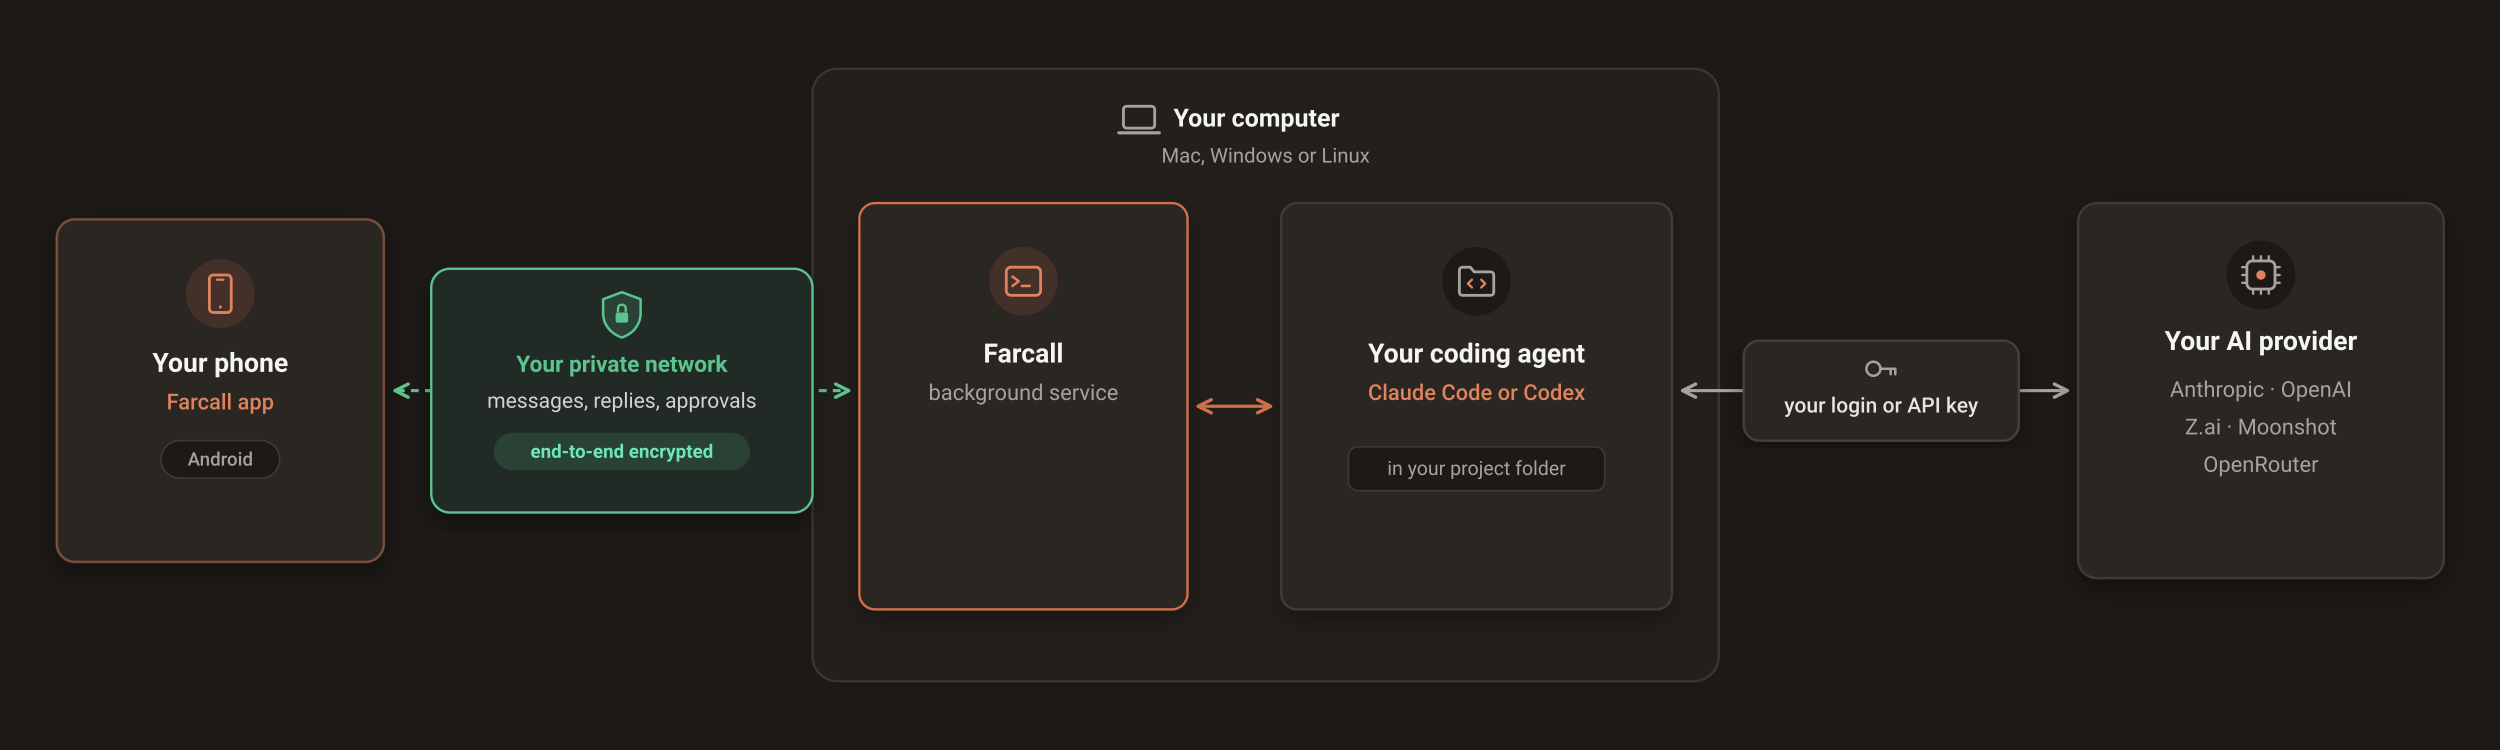
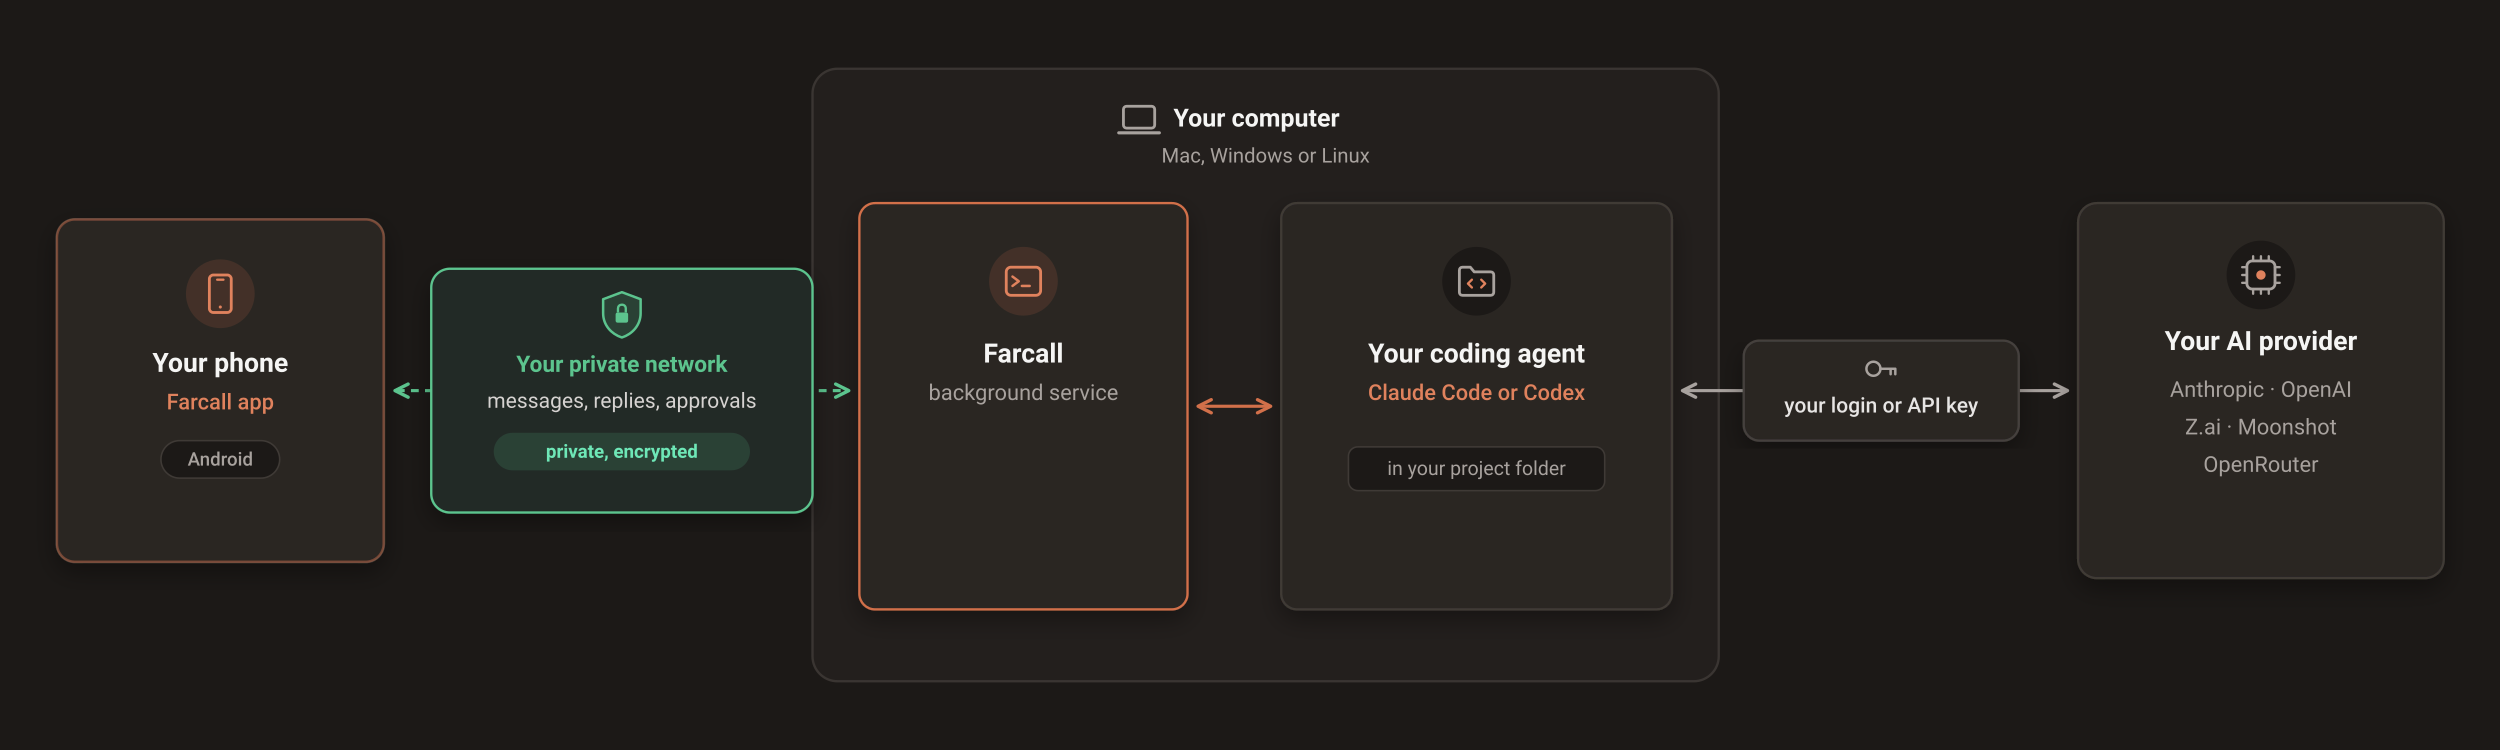
<svg xmlns="http://www.w3.org/2000/svg" viewBox="0 0 1600 480" width="100%" height="100%" font-family="system-ui, -apple-system, 'Segoe UI', Roboto, sans-serif">
  <defs>
    <filter id="shadow-wd" x="-8%" y="-8%" width="116%" height="116%">
      <feDropShadow dx="0" dy="6" stdDeviation="8" flood-color="#000000" flood-opacity="0.35" />
    </filter>
    <marker id="arr-em-r-wd" viewBox="0 0 10 10" refX="7" refY="5" markerWidth="6" markerHeight="6" orient="auto">
      <path d="M 1 1.5 L 8 5 L 1 8.5" fill="none" stroke="#5CC48E" stroke-width="1.8" stroke-linecap="round" stroke-linejoin="round" />
    </marker>
    <marker id="arr-em-l-wd" viewBox="0 0 10 10" refX="3" refY="5" markerWidth="6" markerHeight="6" orient="auto">
      <path d="M 9 1.5 L 2 5 L 9 8.5" fill="none" stroke="#5CC48E" stroke-width="1.8" stroke-linecap="round" stroke-linejoin="round" />
    </marker>
    <marker id="arr-tc-r-wd" viewBox="0 0 10 10" refX="7" refY="5" markerWidth="6" markerHeight="6" orient="auto">
      <path d="M 1 1.5 L 8 5 L 1 8.5" fill="none" stroke="#D2704A" stroke-width="1.8" stroke-linecap="round" stroke-linejoin="round" />
    </marker>
    <marker id="arr-tc-l-wd" viewBox="0 0 10 10" refX="3" refY="5" markerWidth="6" markerHeight="6" orient="auto">
      <path d="M 9 1.5 L 2 5 L 9 8.5" fill="none" stroke="#D2704A" stroke-width="1.8" stroke-linecap="round" stroke-linejoin="round" />
    </marker>
    <marker id="arr-st-r-wd" viewBox="0 0 10 10" refX="7" refY="5" markerWidth="6" markerHeight="6" orient="auto">
      <path d="M 1 1.5 L 8 5 L 1 8.5" fill="none" stroke="#A8A29E" stroke-width="1.8" stroke-linecap="round" stroke-linejoin="round" />
    </marker>
    <marker id="arr-st-l-wd" viewBox="0 0 10 10" refX="3" refY="5" markerWidth="6" markerHeight="6" orient="auto">
      <path d="M 9 1.5 L 2 5 L 9 8.5" fill="none" stroke="#A8A29E" stroke-width="1.8" stroke-linecap="round" stroke-linejoin="round" />
    </marker>
  </defs>
  <rect width="1600" height="480" fill="#1C1917" />
  <rect x="520" y="44" width="580" height="392" rx="16" fill="#231F1D" stroke="#3A3532" stroke-width="1.5" />
  <g transform="translate(715, 66)">
    <rect x="4" y="2" width="20" height="14" rx="2" fill="none" stroke="#A8A29E" stroke-width="1.8" />
    <path d="M 1 19 L 27 19" stroke="#A8A29E" stroke-width="2" stroke-linecap="round" />
    <text x="36" y="15" font-size="16" font-weight="600" fill="#F5F5F4">Your computer</text>
  </g>
  <text x="810" y="104" text-anchor="middle" font-size="13" fill="#A8A29E">Mac, Windows or Linux</text>
  <g filter="url(#shadow-wd)">
    <rect x="36" y="140" width="210" height="220" rx="12" fill="#292524" stroke="#3F3A36" stroke-width="1" />
    <rect x="36.5" y="140.5" width="209" height="219" rx="11.5" fill="none" stroke="#D2704A" stroke-width="1.5" stroke-opacity="0.45" />
  </g>
  <g transform="translate(119, 166)">
    <circle cx="22" cy="22" r="22" fill="#D2704A" fill-opacity="0.15" />
    <rect x="15" y="10" width="14" height="24" rx="2.5" fill="none" stroke="#E0825D" stroke-width="1.8" />
    <line x1="20" y1="13" x2="24" y2="13" stroke="#E0825D" stroke-width="1.5" stroke-linecap="round" />
    <circle cx="22" cy="30.5" r="1" fill="#E0825D" />
  </g>
  <text x="141" y="238" text-anchor="middle" font-size="17" font-weight="600" fill="#F5F5F4">Your phone</text>
  <text x="141" y="262" text-anchor="middle" font-size="14" font-weight="500" fill="#E0825D">Farcall app</text>
  <rect x="103" y="282" width="76" height="24" rx="12" fill="#1C1917" stroke="#3F3A36" stroke-width="1" />
  <text x="141" y="298" text-anchor="middle" font-size="12" font-weight="500" fill="#A8A29E">Android</text>
  <g filter="url(#shadow-wd)">
    <rect x="550" y="130" width="210" height="260" rx="10" fill="#292524" stroke="#D2704A" stroke-width="1.5" />
  </g>
  <g transform="translate(633, 158)">
    <circle cx="22" cy="22" r="22" fill="#D2704A" fill-opacity="0.15" />
    <rect x="11" y="13" width="22" height="18" rx="3" fill="none" stroke="#E0825D" stroke-width="1.8" />
    <path d="M 15 19 L 19 22 L 15 25" fill="none" stroke="#E0825D" stroke-width="1.6" stroke-linecap="round" stroke-linejoin="round" />
    <line x1="21" y1="25" x2="26" y2="25" stroke="#E0825D" stroke-width="1.6" stroke-linecap="round" />
  </g>
  <text x="655" y="232" text-anchor="middle" font-size="17" font-weight="600" fill="#F5F5F4">Farcall</text>
  <text x="655" y="256" text-anchor="middle" font-size="14" fill="#A8A29E">background service</text>
  <g filter="url(#shadow-wd)">
    <rect x="820" y="130" width="250" height="260" rx="10" fill="#292524" stroke="#3F3A36" stroke-width="1.5" />
  </g>
  <g transform="translate(923, 158)">
    <circle cx="22" cy="22" r="22" fill="#1C1917" />
    <path d="M 11 15 C 11 13.8 11.8 13 13 13 L 18 13 L 20.5 16 L 31 16 C 32.2 16 33 16.8 33 18 L 33 29 C 33 30.2 32.2 31 31 31 L 13 31 C 11.8 31 11 30.2 11 29 Z" fill="none" stroke="#A8A29E" stroke-width="1.8" stroke-linejoin="round" />
    <path d="M 19 21 L 16.5 23.5 L 19 26 M 25 21 L 27.5 23.5 L 25 26" fill="none" stroke="#E0825D" stroke-width="1.5" stroke-linecap="round" stroke-linejoin="round" />
  </g>
  <text x="945" y="232" text-anchor="middle" font-size="17" font-weight="600" fill="#F5F5F4">Your coding agent</text>
  <text x="945" y="256" text-anchor="middle" font-size="14" font-weight="500" fill="#E0825D">Claude Code or Codex</text>
  <rect x="863" y="286" width="164" height="28" rx="6" fill="#1C1917" stroke="#3F3A36" stroke-width="1" />
  <text x="945" y="304" text-anchor="middle" font-size="12.5" fill="#A8A29E">in your project folder</text>
  <line x1="768" y1="260" x2="812" y2="260" stroke="#D2704A" stroke-width="2" marker-start="url(#arr-tc-l-wd)" marker-end="url(#arr-tc-r-wd)" />
  <line x1="254" y1="250" x2="542" y2="250" stroke="#5CC48E" stroke-width="2" stroke-dasharray="5 4" marker-start="url(#arr-em-l-wd)" marker-end="url(#arr-em-r-wd)" />
  <g filter="url(#shadow-wd)">
    <rect x="276" y="172" width="244" height="156" rx="12" fill="#232926" stroke="#5CC48E" stroke-width="1.5" />
  </g>
  <g transform="translate(382, 184)">
    <path d="M 16 3 L 28 7.5 L 28 16.5 C 28 24 22.8 29.8 16 32 C 9.2 29.8 4 24 4 16.5 L 4 7.5 Z" fill="#5CC48E" fill-opacity="0.15" stroke="#5CC48E" stroke-width="1.6" stroke-linejoin="round" />
    <rect x="12" y="16" width="8" height="6.5" rx="1.2" fill="#5CC48E" />
    <path d="M 13.5 16 L 13.5 13.5 C 13.5 12 14.5 11 16 11 C 17.5 11 18.5 12 18.5 13.5 L 18.5 16" fill="none" stroke="#5CC48E" stroke-width="1.5" />
  </g>
  <text x="398" y="238" text-anchor="middle" font-size="14.5" font-weight="600" fill="#5CC48E">Your private network</text>
  <text x="398" y="261" text-anchor="middle" font-size="13.5" fill="#D6D3D1">messages, replies, approvals</text>
  <rect x="316" y="277" width="164" height="24" rx="12" fill="#5CC48E" fill-opacity="0.15" />
-   <text x="398" y="293" text-anchor="middle" font-size="12" font-weight="600" fill="#6EE7B7">end-to-end encrypted</text>
+   <text x="398" y="293" text-anchor="middle" font-size="12" font-weight="600" fill="#6EE7B7">private, encrypted</text>
  <line x1="1078" y1="250" x2="1322" y2="250" stroke="#A8A29E" stroke-width="2" marker-start="url(#arr-st-l-wd)" marker-end="url(#arr-st-r-wd)" />
  <g filter="url(#shadow-wd)">
    <rect x="1116" y="218" width="176" height="64" rx="10" fill="#292524" stroke="#44403C" stroke-width="1.5" />
  </g>
  <g transform="translate(1192, 227)">
    <circle cx="7" cy="9" r="4.5" fill="none" stroke="#A8A29E" stroke-width="1.6" />
    <path d="M 11.5 9 L 21 9 M 18 9 L 18 12.5 M 21 9 L 21 12.5" fill="none" stroke="#A8A29E" stroke-width="1.6" stroke-linecap="round" />
  </g>
  <text x="1204" y="264" text-anchor="middle" font-size="13.5" font-weight="500" fill="#E7E5E4">your login or API key</text>
  <g filter="url(#shadow-wd)">
    <rect x="1330" y="130" width="234" height="240" rx="12" fill="#292524" stroke="#3F3A36" stroke-width="1.5" />
  </g>
  <g transform="translate(1425, 154)">
    <circle cx="22" cy="22" r="22" fill="#1C1917" />
    <rect x="13" y="13" width="18" height="18" rx="3.5" fill="none" stroke="#A8A29E" stroke-width="1.8" />
    <path d="M 17 10 L 17 13 M 22 10 L 22 13 M 27 10 L 27 13 M 17 31 L 17 34 M 22 31 L 22 34 M 27 31 L 27 34 M 10 17 L 13 17 M 10 22 L 13 22 M 10 27 L 13 27 M 31 17 L 34 17 M 31 22 L 34 22 M 31 27 L 34 27" stroke="#A8A29E" stroke-width="1.5" stroke-linecap="round" />
    <circle cx="22" cy="22" r="3" fill="#E0825D" />
  </g>
  <text x="1447" y="224" text-anchor="middle" font-size="17" font-weight="600" fill="#F5F5F4">Your AI provider</text>
  <text x="1447" y="254" text-anchor="middle" font-size="14" fill="#A8A29E">Anthropic · OpenAI</text>
  <text x="1447" y="278" text-anchor="middle" font-size="14" fill="#A8A29E">Z.ai · Moonshot</text>
  <text x="1447" y="302" text-anchor="middle" font-size="14" fill="#A8A29E">OpenRouter</text>
</svg>
